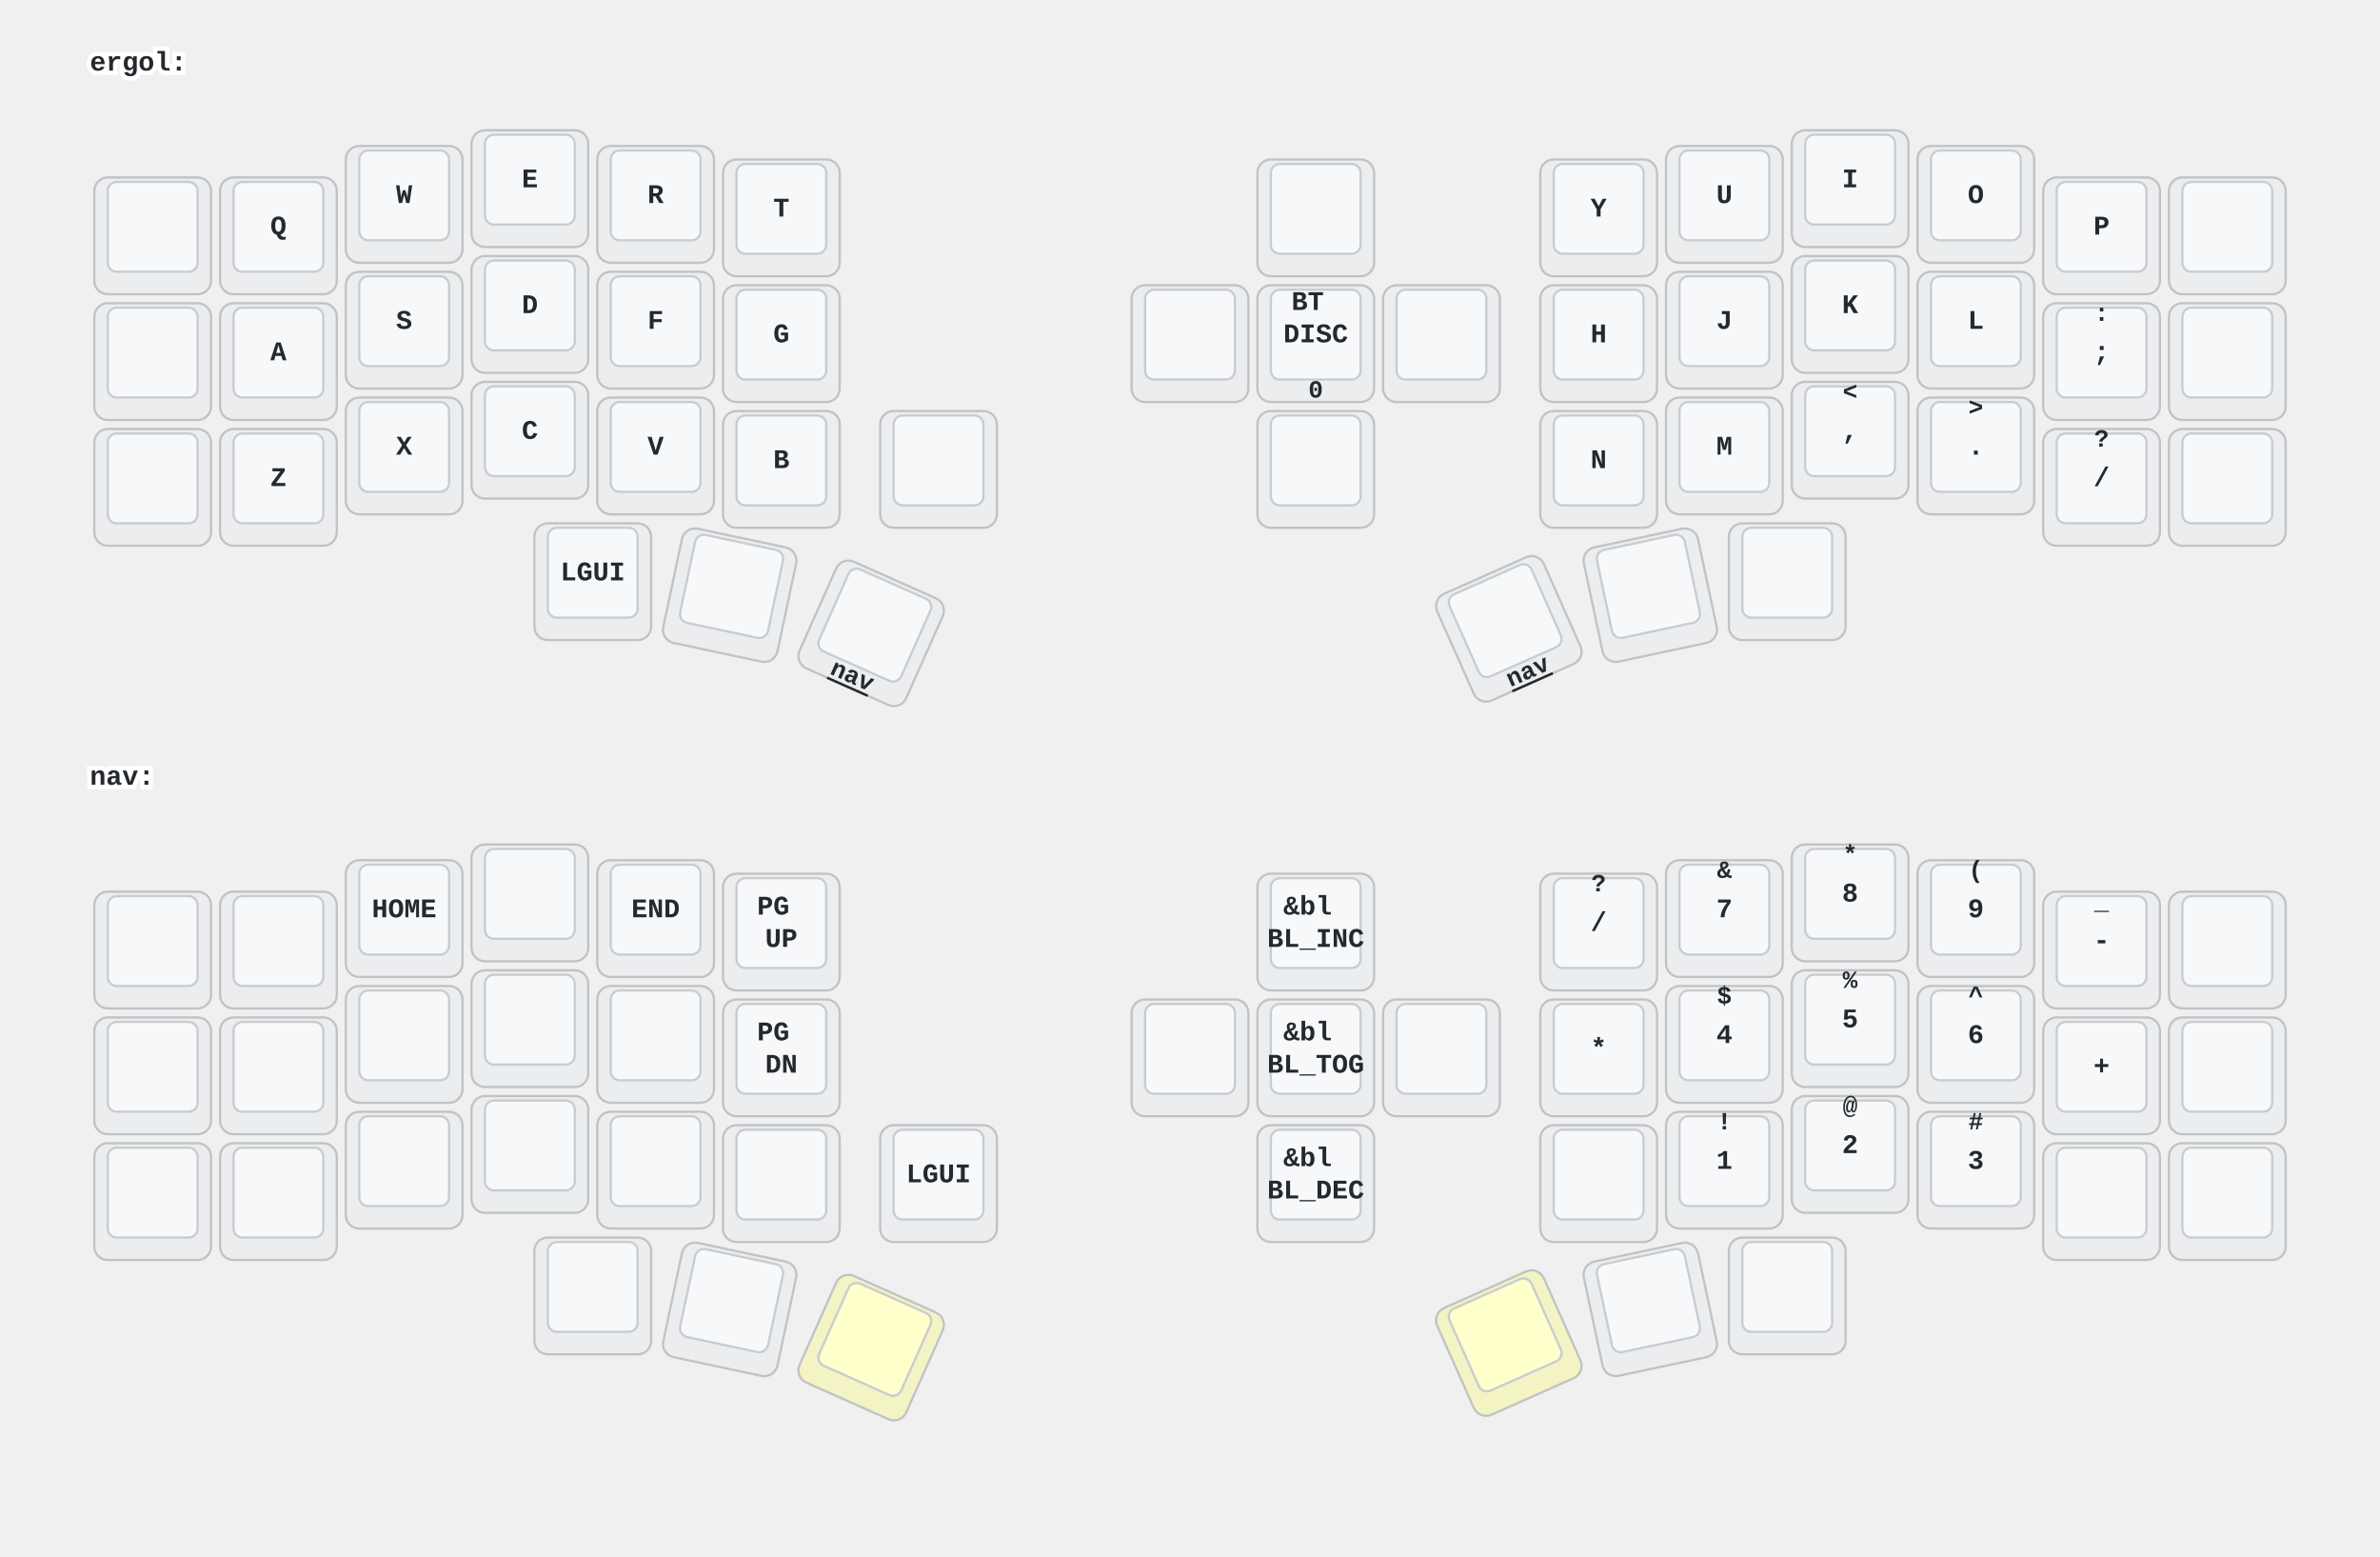
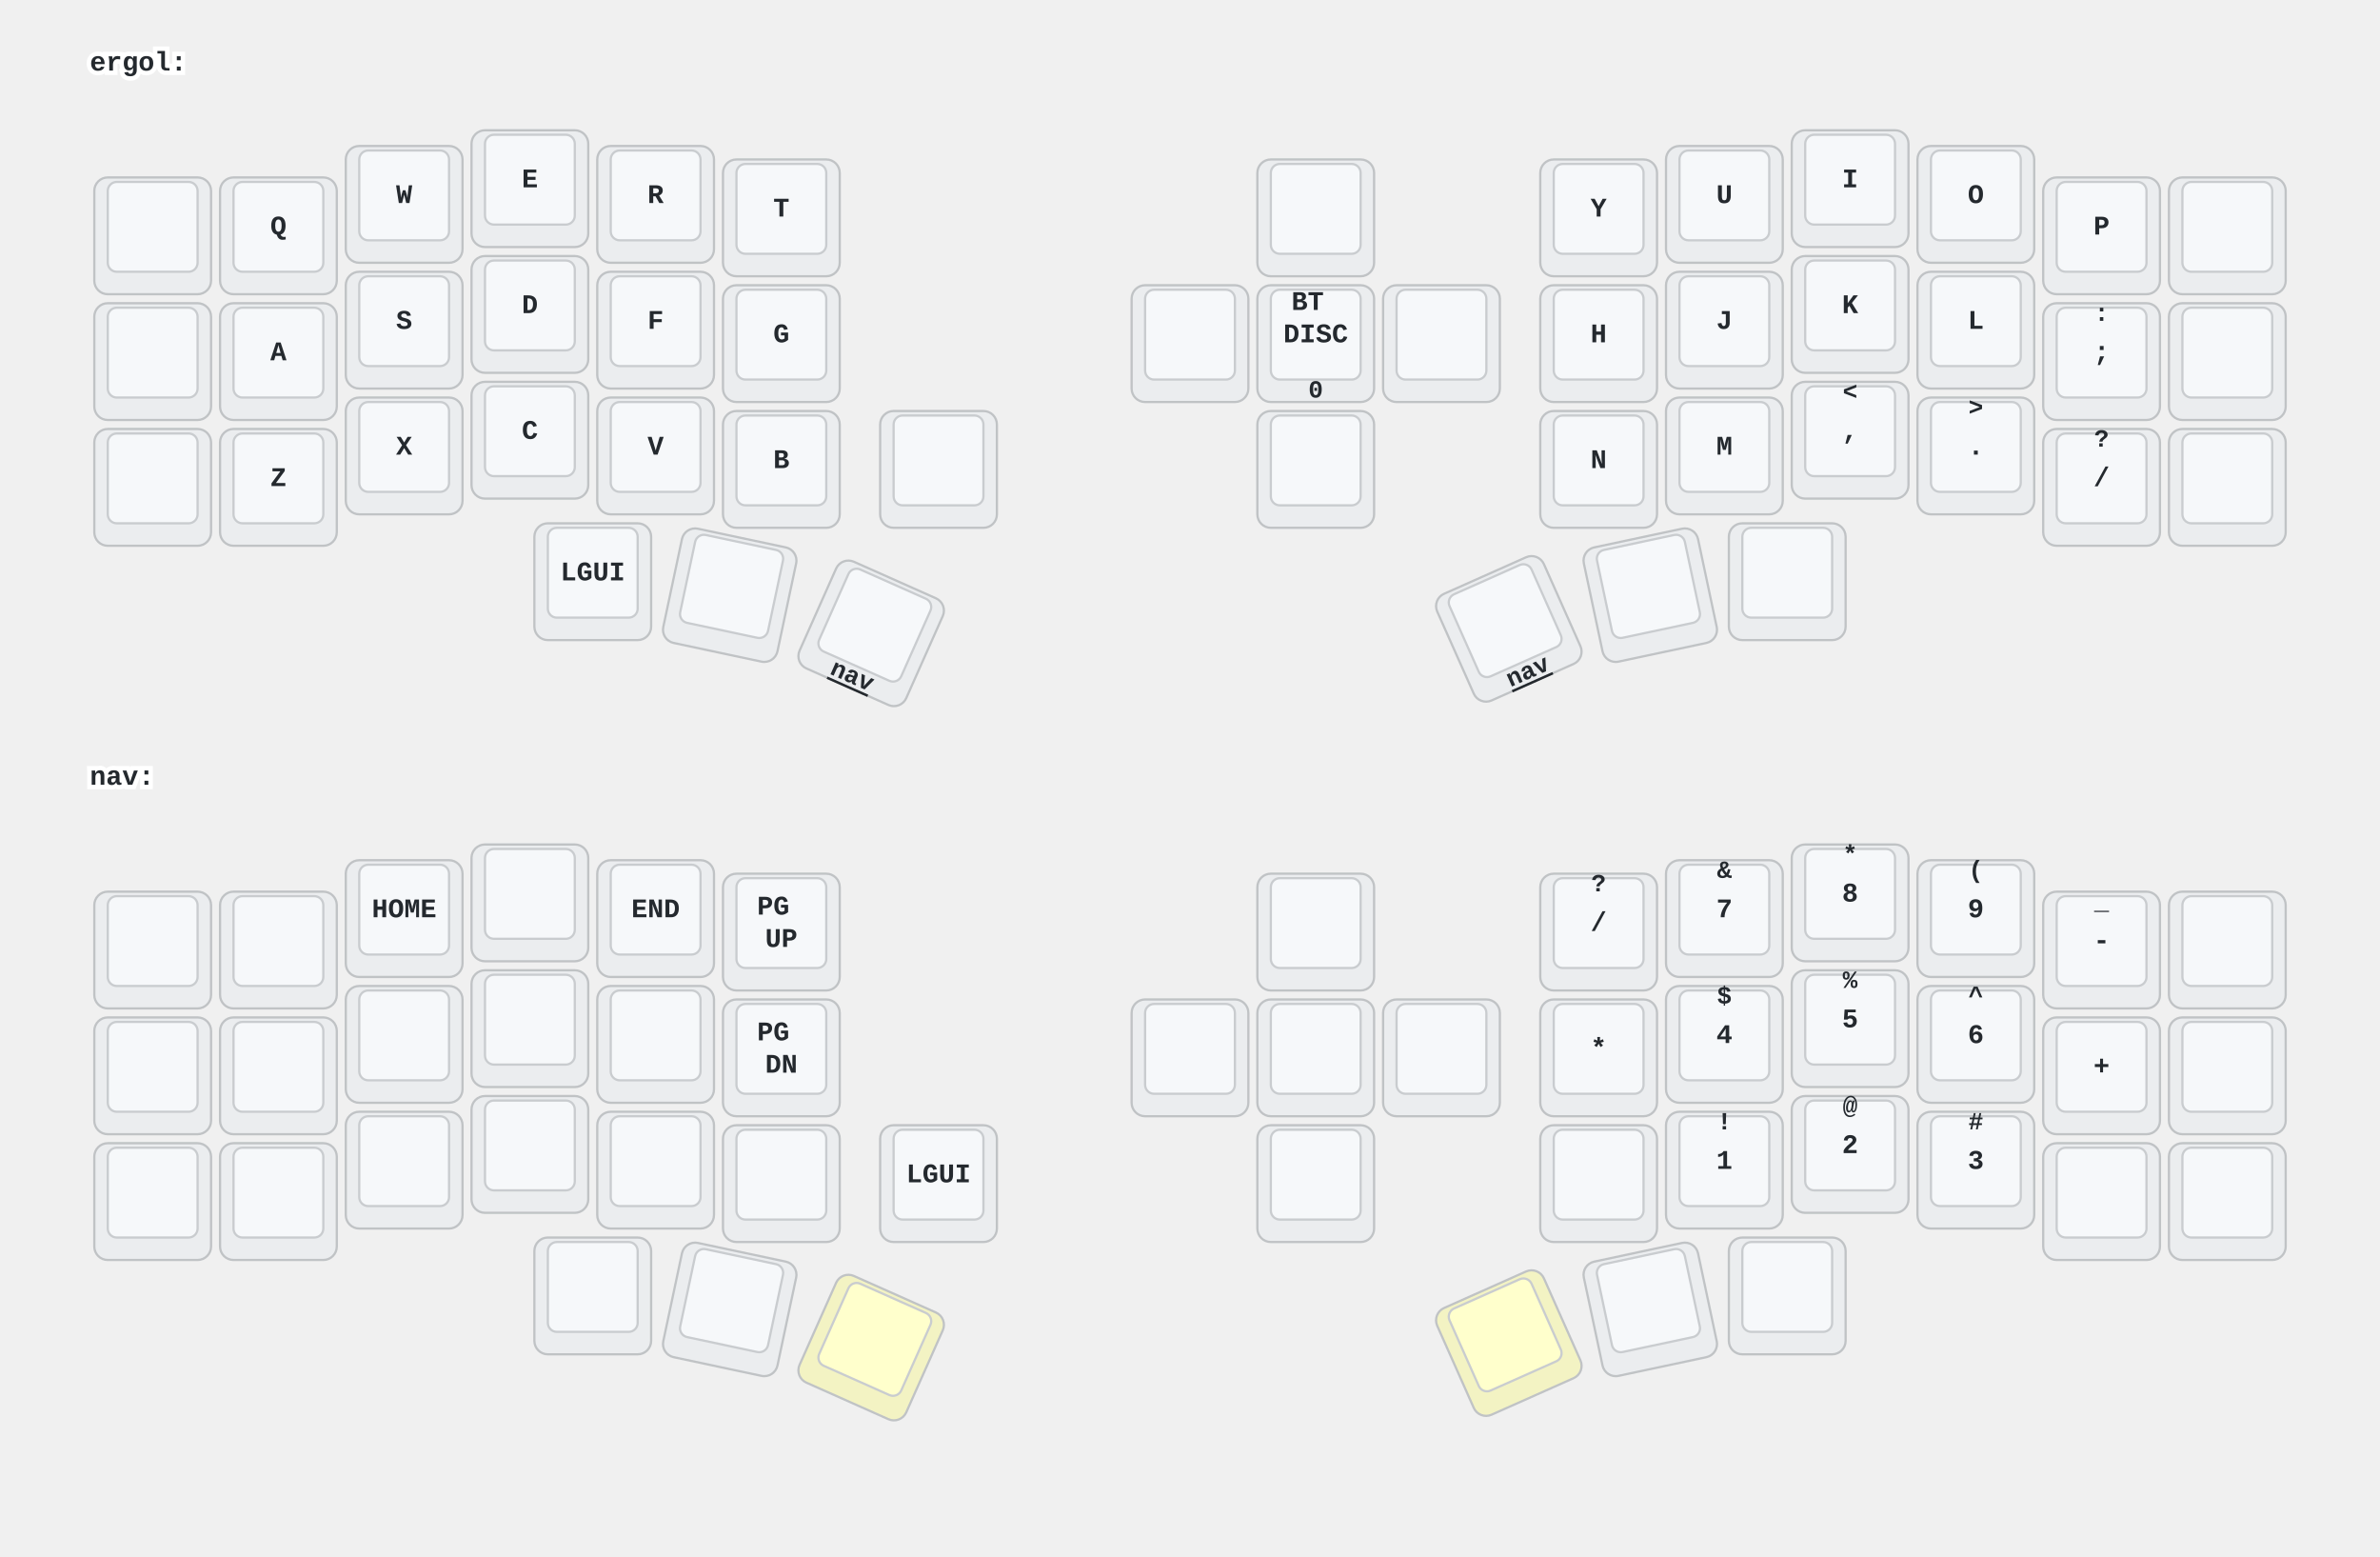
<svg xmlns="http://www.w3.org/2000/svg" xmlns:xlink="http://www.w3.org/1999/xlink" width="1060" height="693" viewBox="0 0 1060 693" class="keymap">
  <defs>/* start glyphs */
<svg id="mdi:apple-keyboard-command">
      <svg id="mdi-apple-keyboard-command" viewBox="0 0 24 24">
        <path d="M6,2A4,4 0 0,1 10,6V8H14V6A4,4 0 0,1 18,2A4,4 0 0,1 22,6A4,4 0 0,1 18,10H16V14H18A4,4 0 0,1 22,18A4,4 0 0,1 18,22A4,4 0 0,1 14,18V16H10V18A4,4 0 0,1 6,22A4,4 0 0,1 2,18A4,4 0 0,1 6,14H8V10H6A4,4 0 0,1 2,6A4,4 0 0,1 6,2M16,18A2,2 0 0,0 18,20A2,2 0 0,0 20,18A2,2 0 0,0 18,16H16V18M14,10H10V14H14V10M6,16A2,2 0 0,0 4,18A2,2 0 0,0 6,20A2,2 0 0,0 8,18V16H6M8,6A2,2 0 0,0 6,4A2,2 0 0,0 4,6A2,2 0 0,0 6,8H8V6M18,8A2,2 0 0,0 20,6A2,2 0 0,0 18,4A2,2 0 0,0 16,6V8H18Z" />
      </svg>
    </svg>
    <svg id="mdi:apple-keyboard-control">
      <svg id="mdi-apple-keyboard-control" viewBox="0 0 24 24">
        <path d="M19.78,11.78L18.36,13.19L12,6.83L5.64,13.19L4.22,11.78L12,4L19.78,11.78Z" />
      </svg>
    </svg>
    <svg id="mdi:apple-keyboard-option">
      <svg id="mdi-apple-keyboard-option" viewBox="0 0 24 24">
        <path d="M3,4H9.11L16.15,18H21V20H14.88L7.84,6H3V4M14,4H21V6H14V4Z" />
      </svg>
    </svg>
    <svg id="mdi:apple-keyboard-shift">
      <svg id="mdi-apple-keyboard-shift" viewBox="0 0 24 24">
        <path d="M15,18V12H17.17L12,6.83L6.83,12H9V18H15M12,4L22,14H17V20H7V14H2L12,4Z" />
      </svg>
    </svg>
    <svg id="mdi:arrow-down-bold">
      <svg id="mdi-arrow-down-bold" viewBox="0 0 24 24">
        <path d="M9,4H15V12H19.84L12,19.84L4.16,12H9V4Z" />
      </svg>
    </svg>
    <svg id="mdi:arrow-left-bold">
      <svg id="mdi-arrow-left-bold" viewBox="0 0 24 24">
        <path d="M20,9V15H12V19.84L4.16,12L12,4.16V9H20Z" />
      </svg>
    </svg>
    <svg id="mdi:arrow-right-bold">
      <svg id="mdi-arrow-right-bold" viewBox="0 0 24 24">
        <path d="M4,15V9H12V4.16L19.84,12L12,19.84V15H4Z" />
      </svg>
    </svg>
    <svg id="mdi:arrow-up-bold">
      <svg id="mdi-arrow-up-bold" viewBox="0 0 24 24">
        <path d="M15,20H9V12H4.16L12,4.16L19.84,12H15V20Z" />
      </svg>
    </svg>
    <svg id="mdi:backspace">
      <svg id="mdi-backspace" viewBox="0 0 24 24">
        <path d="M22,3H7C6.31,3 5.77,3.35 5.41,3.88L0,12L5.41,20.11C5.77,20.64 6.31,21 7,21H22A2,2 0 0,0 24,19V5A2,2 0 0,0 22,3M19,15.59L17.59,17L14,13.41L10.41,17L9,15.59L12.59,12L9,8.41L10.41,7L14,10.59L17.59,7L19,8.41L15.41,12" />
      </svg>
    </svg>
    <svg id="mdi:bluetooth-connect">
      <svg id="mdi-bluetooth-connect" viewBox="0 0 24 24">
        <path d="M19,10L17,12L19,14L21,12M14.88,16.29L13,18.17V14.41M13,5.83L14.88,7.71L13,9.58M17.71,7.71L12,2H11V9.58L6.41,5L5,6.41L10.59,12L5,17.58L6.41,19L11,14.41V22H12L17.71,16.29L13.41,12M7,12L5,10L3,12L5,14L7,12Z" />
      </svg>
    </svg>
    <svg id="mdi:keyboard-esc">
      <svg id="mdi-keyboard-esc" viewBox="0 0 24 24">
        <path d="M1 7H7V9H3V11H7V13H3V15H7V17H1V7M11 7H15V9H11V11H13C14.11 11 15 11.9 15 13V15C15 16.11 14.11 17 13 17H9V15H13V13H11C9.9 13 9 12.11 9 11V9C9 7.9 9.9 7 11 7M19 7H21C22.11 7 23 7.9 23 9V10H21V9H19V15H21V14H23V15C23 16.11 22.11 17 21 17H19C17.9 17 17 16.11 17 15V9C17 7.9 17.9 7 19 7Z" />
      </svg>
    </svg>
    <svg id="mdi:keyboard-return">
      <svg id="mdi-keyboard-return" viewBox="0 0 24 24">
        <path d="M19,7V11H5.83L9.41,7.41L8,6L2,12L8,18L9.41,16.58L5.83,13H21V7H19Z" />
      </svg>
    </svg>
    <svg id="mdi:keyboard-space">
      <svg id="mdi-keyboard-space" viewBox="0 0 24 24">
        <path d="M3 15H5V19H19V15H21V19C21 20.1 20.1 21 19 21H5C3.9 21 3 20.1 3 19V15Z" />
      </svg>
    </svg>
    <svg id="mdi:keyboard-tab">
      <svg id="mdi-keyboard-tab" viewBox="0 0 24 24">
        <path d="M20,18H22V6H20M11.59,7.41L15.17,11H1V13H15.17L11.59,16.58L13,18L19,12L13,6L11.59,7.41Z" />
      </svg>
    </svg>
    <svg id="mdi:transfer">
      <svg id="mdi-transfer" viewBox="0 0 24 24">
        <path d="M8 4A2 2 0 0 0 6 6V10H8V6H16V9H13.5L17 12.5L20.5 9H18V6A2 2 0 0 0 16 4H8M3 12V14H11V12H3M3 15V17H11V15H3M13 15V17H21V15H13M3 18V20H11V18H3M13 18V20H21V18H13Z" />
      </svg>
    </svg>
    <svg id="mdi:volume-high">
      <svg id="mdi-volume-high" viewBox="0 0 24 24">
        <path d="M14,3.23V5.29C16.89,6.15 19,8.83 19,12C19,15.17 16.89,17.84 14,18.7V20.77C18,19.86 21,16.28 21,12C21,7.72 18,4.14 14,3.23M16.5,12C16.5,10.23 15.5,8.71 14,7.97V16C15.5,15.29 16.5,13.76 16.5,12M3,9V15H7L12,20V4L7,9H3Z" />
      </svg>
    </svg>
    <svg id="mdi:volume-low">
      <svg id="mdi-volume-low" viewBox="0 0 24 24">
        <path d="M7,9V15H11L16,20V4L11,9H7Z" />
      </svg>
    </svg>
  </defs>/* end glyphs */
<style>/* inherit to force styles through use tags */
svg path {
    fill: inherit;
}

/* font and background color specifications */
svg.keymap {
    font-family: SFMono-Regular,Consolas,Liberation Mono,Menlo,monospace;
    font-size: 14px;
    font-kerning: normal;
    text-rendering: optimizeLegibility;
    fill: #24292e;
}

/* default key styling */
rect.key {
    fill: #f6f8fa;
}

rect.key, rect.combo {
    stroke: #c9cccf;
    stroke-width: 1;
}

/* default key side styling, only used is draw_key_sides is set */
rect.side {
    filter: brightness(90%);
}

/* color accent for combo boxes */
rect.combo, rect.combo-separate {
    fill: #cdf;
}

/* color accent for held keys */
rect.held, rect.combo.held {
    fill: #fdd;
}

/* color accent for ghost (optional) keys */
rect.ghost, rect.combo.ghost {
    stroke-dasharray: 4, 4;
    stroke-width: 2;
}

text {
    text-anchor: middle;
    dominant-baseline: middle;
}

/* styling for layer labels */
text.label {
    font-weight: bold;
    text-anchor: start;
    stroke: white;
    stroke-width: 4;
    paint-order: stroke;
}

/* styling for optional footer */
text.footer {
    text-anchor: end;
    dominant-baseline: auto;
    stroke: white;
    stroke-width: 4;
    paint-order: stroke;
}

/* styling for combo tap, and key non-tap label text */
text.combo, text.hold, text.shifted, text.left, text.right {
    font-size: 11px;
}

text.hold {
    text-anchor: middle;
    dominant-baseline: auto;
}

text.shifted {
    text-anchor: middle;
    dominant-baseline: hanging;
}

text.left {
    text-anchor: start;
}

text.right {
    text-anchor: end;
}

text.layer-activator {
    text-decoration: underline;
}

/* styling for hold/shifted label text in combo box */
text.combo.hold, text.combo.shifted, text.combo.left, text.combo.right {
    font-size: 8px;
}

/* lighter symbol for transparent keys */
text.trans {
    fill: #7b7e81;
}

/* styling for combo dendrons */
path.combo {
    stroke-width: 1;
    stroke: gray;
    fill: none;
}

/* Start Tabler Icons Cleanup */
/* cannot use height/width with glyphs */
.icon-tabler &gt; path {
    fill: inherit;
    stroke: inherit;
    stroke-width: 2;
}
/* hide tabler's default box */
.icon-tabler &gt; path[stroke="none"][fill="none"] {
    visibility: hidden;
}
/* End Tabler Icons Cleanup */

/* For default sytles, see https://github.com/caksoylar/keymap-drawer/blob/main/keymap_drawer/config.py#L85 */

svg.keymap {
  font-family: Ubuntu Mono, Inconsolata, Consolas, Liberation Mono, Menlo, monospace;
  font-size: 12px;
  font-weight: bold;
  text-rendering: optimizeLegibility;
}

/* Color accent for held keys */
rect.held, rect.combo.held {
    fill: #ffc;
}

/* Technique borrowed and extended from https://github.com/englmaxi/zmk-config/blob/master/keymap-drawer/config.yaml */
.sym_sub_text.tap {
  translate: -5px 2px;
  font-size: 20px;
}
.sym_sub_text.shifted {
  translate: 10px 13px;
  font-size: 10px;
  opacity: 1.0;
}
.combo.sym_sub_text.tap {
  translate: -1px 1px;
}
.combo.sym_sub_text.shifted {
  translate: 7px 5px;
  font-size: 10px;
  opacity: 1.0;
}

/* Toggle */
.toggle.shifted {
  translate: -10px 12px;
}

.toggle.hold {
  translate: 13px -23px;
}

/* Variant for tap-dances */
.tap_dance.tap {
  translate: -7px 0px;
  font-size: 12px;
}
.tap_dance.shifted {
  translate: 7px 17px;
  font-size: 12px;
  opacity: 1.0;
}

/* Variant for symbol next to symbol */
.sym_by_sym.tap {
  translate: -6px 0px;
}
.sym_by_sym.shifted {
  translate: 10px 12px;
  opacity: 1.0;
}

.combo.sym_by_sym.tap {
  translate: -35px 0px;
}
.combo.sym_by_sym.shifted {
  translate: 35px 20px;
  opacity: 1.0;
}

.combo.sym_by_sym.hold {
  visibility: hidden;
}

/* hide hold box for combo sym_by_sym */
.combo.sym_by_sym.hold &gt; path[stroke="none"][fill="none"] {
  visibility: hidden;
}
</style>
  <g transform="translate(40, 0)" class="layer-ergol">
    <text x="0" y="28" class="label" id="ergol">ergol:</text>
    <g transform="translate(0, 56)">
      <g transform="translate(28, 49)" class="key keypos-0">
        <rect rx="6" ry="6" x="-26" y="-26" width="52" height="52" class="key side" />
        <rect rx="4" ry="4" x="-20" y="-24" width="40" height="40" class="key" />
        <use href="#mdi:keyboard-tab" xlink:href="#mdi:keyboard-tab" x="-9" y="-13" height="18" width="18.0" class="key tap glyph mdi:keyboard-tab" />
      </g>
      <g transform="translate(84, 49)" class="key keypos-1">
        <rect rx="6" ry="6" x="-26" y="-26" width="52" height="52" class="key side" />
        <rect rx="4" ry="4" x="-20" y="-24" width="40" height="40" class="key" />
        <text x="0" y="-4" class="key tap">Q</text>
      </g>
      <g transform="translate(140, 35)" class="key keypos-2">
        <rect rx="6" ry="6" x="-26" y="-26" width="52" height="52" class="key side" />
        <rect rx="4" ry="4" x="-20" y="-24" width="40" height="40" class="key" />
        <text x="0" y="-4" class="key tap">W</text>
      </g>
      <g transform="translate(196, 28)" class="key keypos-3">
        <rect rx="6" ry="6" x="-26" y="-26" width="52" height="52" class="key side" />
        <rect rx="4" ry="4" x="-20" y="-24" width="40" height="40" class="key" />
        <text x="0" y="-4" class="key tap">E</text>
      </g>
      <g transform="translate(252, 35)" class="key keypos-4">
        <rect rx="6" ry="6" x="-26" y="-26" width="52" height="52" class="key side" />
        <rect rx="4" ry="4" x="-20" y="-24" width="40" height="40" class="key" />
        <text x="0" y="-4" class="key tap">R</text>
      </g>
      <g transform="translate(308, 41)" class="key keypos-5">
        <rect rx="6" ry="6" x="-26" y="-26" width="52" height="52" class="key side" />
        <rect rx="4" ry="4" x="-20" y="-24" width="40" height="40" class="key" />
        <text x="0" y="-4" class="key tap">T</text>
      </g>
      <g transform="translate(546, 41)" class="key keypos-6">
        <rect rx="6" ry="6" x="-26" y="-26" width="52" height="52" class="key side" />
        <rect rx="4" ry="4" x="-20" y="-24" width="40" height="40" class="key" />
        <use href="#mdi:volume-high" xlink:href="#mdi:volume-high" x="-9" y="-13" height="18" width="18.0" class="key tap glyph mdi:volume-high" />
      </g>
      <g transform="translate(672, 41)" class="key keypos-7">
        <rect rx="6" ry="6" x="-26" y="-26" width="52" height="52" class="key side" />
        <rect rx="4" ry="4" x="-20" y="-24" width="40" height="40" class="key" />
        <text x="0" y="-4" class="key tap">Y</text>
      </g>
      <g transform="translate(728, 35)" class="key keypos-8">
        <rect rx="6" ry="6" x="-26" y="-26" width="52" height="52" class="key side" />
        <rect rx="4" ry="4" x="-20" y="-24" width="40" height="40" class="key" />
        <text x="0" y="-4" class="key tap">U</text>
      </g>
      <g transform="translate(784, 28)" class="key keypos-9">
        <rect rx="6" ry="6" x="-26" y="-26" width="52" height="52" class="key side" />
        <rect rx="4" ry="4" x="-20" y="-24" width="40" height="40" class="key" />
        <text x="0" y="-4" class="key tap">I</text>
      </g>
      <g transform="translate(840, 35)" class="key keypos-10">
        <rect rx="6" ry="6" x="-26" y="-26" width="52" height="52" class="key side" />
        <rect rx="4" ry="4" x="-20" y="-24" width="40" height="40" class="key" />
        <text x="0" y="-4" class="key tap">O</text>
      </g>
      <g transform="translate(896, 49)" class="key keypos-11">
        <rect rx="6" ry="6" x="-26" y="-26" width="52" height="52" class="key side" />
        <rect rx="4" ry="4" x="-20" y="-24" width="40" height="40" class="key" />
        <text x="0" y="-4" class="key tap">P</text>
      </g>
      <g transform="translate(952, 49)" class="key keypos-12">
        <rect rx="6" ry="6" x="-26" y="-26" width="52" height="52" class="key side" />
        <rect rx="4" ry="4" x="-20" y="-24" width="40" height="40" class="key" />
        <use href="#mdi:keyboard-esc" xlink:href="#mdi:keyboard-esc" x="-9" y="-13" height="18" width="18.0" class="key tap glyph mdi:keyboard-esc" />
      </g>
      <g transform="translate(28, 105)" class="key keypos-13">
        <rect rx="6" ry="6" x="-26" y="-26" width="52" height="52" class="key side" />
        <rect rx="4" ry="4" x="-20" y="-24" width="40" height="40" class="key" />
        <use href="#mdi:apple-keyboard-shift" xlink:href="#mdi:apple-keyboard-shift" x="-9" y="-13" height="18" width="18.0" class="key tap glyph mdi:apple-keyboard-shift" />
      </g>
      <g transform="translate(84, 105)" class="key keypos-14">
        <rect rx="6" ry="6" x="-26" y="-26" width="52" height="52" class="key side" />
        <rect rx="4" ry="4" x="-20" y="-24" width="40" height="40" class="key" />
        <text x="0" y="-4" class="key tap">A</text>
      </g>
      <g transform="translate(140, 91)" class="key keypos-15">
        <rect rx="6" ry="6" x="-26" y="-26" width="52" height="52" class="key side" />
        <rect rx="4" ry="4" x="-20" y="-24" width="40" height="40" class="key" />
        <text x="0" y="-4" class="key tap">S</text>
        <use href="#mdi:apple-keyboard-option" xlink:href="#mdi:apple-keyboard-option" x="-8" y="9" height="15" width="15.0" class="key hold glyph mdi:apple-keyboard-option" />
      </g>
      <g transform="translate(196, 84)" class="key keypos-16">
        <rect rx="6" ry="6" x="-26" y="-26" width="52" height="52" class="key side" />
        <rect rx="4" ry="4" x="-20" y="-24" width="40" height="40" class="key" />
        <text x="0" y="-4" class="key tap">D</text>
        <use href="#mdi:apple-keyboard-command" xlink:href="#mdi:apple-keyboard-command" x="-8" y="9" height="15" width="15.0" class="key hold glyph mdi:apple-keyboard-command" />
      </g>
      <g transform="translate(252, 91)" class="key keypos-17">
        <rect rx="6" ry="6" x="-26" y="-26" width="52" height="52" class="key side" />
        <rect rx="4" ry="4" x="-20" y="-24" width="40" height="40" class="key" />
        <text x="0" y="-4" class="key tap">F</text>
        <use href="#mdi:apple-keyboard-control" xlink:href="#mdi:apple-keyboard-control" x="-8" y="9" height="15" width="15.0" class="key hold glyph mdi:apple-keyboard-control" />
      </g>
      <g transform="translate(308, 97)" class="key keypos-18">
        <rect rx="6" ry="6" x="-26" y="-26" width="52" height="52" class="key side" />
        <rect rx="4" ry="4" x="-20" y="-24" width="40" height="40" class="key" />
        <text x="0" y="-4" class="key tap">G</text>
      </g>
      <g transform="translate(490, 97)" class="key keypos-19">
        <rect rx="6" ry="6" x="-26" y="-26" width="52" height="52" class="key side" />
        <rect rx="4" ry="4" x="-20" y="-24" width="40" height="40" class="key" />
        <use href="#mdi:arrow-up-bold" xlink:href="#mdi:arrow-up-bold" x="-8" y="9" height="15" width="15.0" class="key hold glyph mdi:arrow-up-bold" />
        <use href="#mdi:bluetooth-connect" xlink:href="#mdi:bluetooth-connect" x="-8" y="-24" height="15" width="15.0" class="key shifted glyph mdi:bluetooth-connect" />
      </g>
      <g transform="translate(546, 97)" class="key keypos-20">
        <rect rx="6" ry="6" x="-26" y="-26" width="52" height="52" class="key side" />
        <rect rx="4" ry="4" x="-20" y="-24" width="40" height="40" class="key" />
        <text x="0" y="-4" class="key tap">
          <tspan x="0" dy="-1.2em">BT</tspan>
          <tspan x="0" dy="1.2em">DISC</tspan>
        </text>
        <text x="0" y="24" class="key hold">0</text>
      </g>
      <g transform="translate(602, 97)" class="key keypos-21">
        <rect rx="6" ry="6" x="-26" y="-26" width="52" height="52" class="key side" />
        <rect rx="4" ry="4" x="-20" y="-24" width="40" height="40" class="key" />
        <use href="#mdi:arrow-down-bold" xlink:href="#mdi:arrow-down-bold" x="-8" y="9" height="15" width="15.0" class="key hold glyph mdi:arrow-down-bold" />
        <use href="#mdi:bluetooth-connect" xlink:href="#mdi:bluetooth-connect" x="-8" y="-24" height="15" width="15.0" class="key shifted glyph mdi:bluetooth-connect" />
      </g>
      <g transform="translate(672, 97)" class="key keypos-22">
        <rect rx="6" ry="6" x="-26" y="-26" width="52" height="52" class="key side" />
        <rect rx="4" ry="4" x="-20" y="-24" width="40" height="40" class="key" />
        <text x="0" y="-4" class="key tap">H</text>
      </g>
      <g transform="translate(728, 91)" class="key keypos-23">
        <rect rx="6" ry="6" x="-26" y="-26" width="52" height="52" class="key side" />
        <rect rx="4" ry="4" x="-20" y="-24" width="40" height="40" class="key" />
        <text x="0" y="-4" class="key tap">J</text>
        <use href="#mdi:apple-keyboard-control" xlink:href="#mdi:apple-keyboard-control" x="-8" y="9" height="15" width="15.0" class="key hold glyph mdi:apple-keyboard-control" />
      </g>
      <g transform="translate(784, 84)" class="key keypos-24">
        <rect rx="6" ry="6" x="-26" y="-26" width="52" height="52" class="key side" />
        <rect rx="4" ry="4" x="-20" y="-24" width="40" height="40" class="key" />
        <text x="0" y="-4" class="key tap">K</text>
        <use href="#mdi:apple-keyboard-command" xlink:href="#mdi:apple-keyboard-command" x="-8" y="9" height="15" width="15.0" class="key hold glyph mdi:apple-keyboard-command" />
      </g>
      <g transform="translate(840, 91)" class="key keypos-25">
        <rect rx="6" ry="6" x="-26" y="-26" width="52" height="52" class="key side" />
        <rect rx="4" ry="4" x="-20" y="-24" width="40" height="40" class="key" />
        <text x="0" y="-4" class="key tap">L</text>
        <use href="#mdi:apple-keyboard-option" xlink:href="#mdi:apple-keyboard-option" x="-8" y="9" height="15" width="15.0" class="key hold glyph mdi:apple-keyboard-option" />
      </g>
      <g transform="translate(896, 105)" class="key keypos-26">
        <rect rx="6" ry="6" x="-26" y="-26" width="52" height="52" class="key side" />
        <rect rx="4" ry="4" x="-20" y="-24" width="40" height="40" class="key" />
        <text x="0" y="-4" class="key tap">;</text>
        <text x="0" y="-24" class="key shifted">:</text>
      </g>
      <g transform="translate(952, 105)" class="key keypos-27">
        <rect rx="6" ry="6" x="-26" y="-26" width="52" height="52" class="key side" />
        <rect rx="4" ry="4" x="-20" y="-24" width="40" height="40" class="key" />
        <use href="#mdi:keyboard-space" xlink:href="#mdi:keyboard-space" x="-9" y="-13" height="18" width="18.0" class="key tap glyph mdi:keyboard-space" />
      </g>
      <g transform="translate(28, 161)" class="key keypos-28">
        <rect rx="6" ry="6" x="-26" y="-26" width="52" height="52" class="key side" />
        <rect rx="4" ry="4" x="-20" y="-24" width="40" height="40" class="key" />
        <use href="#mdi:apple-keyboard-control" xlink:href="#mdi:apple-keyboard-control" x="-9" y="-13" height="18" width="18.0" class="key tap glyph mdi:apple-keyboard-control" />
      </g>
      <g transform="translate(84, 161)" class="key keypos-29">
        <rect rx="6" ry="6" x="-26" y="-26" width="52" height="52" class="key side" />
        <rect rx="4" ry="4" x="-20" y="-24" width="40" height="40" class="key" />
        <text x="0" y="-4" class="key tap">Z</text>
      </g>
      <g transform="translate(140, 147)" class="key keypos-30">
        <rect rx="6" ry="6" x="-26" y="-26" width="52" height="52" class="key side" />
        <rect rx="4" ry="4" x="-20" y="-24" width="40" height="40" class="key" />
        <text x="0" y="-4" class="key tap">X</text>
      </g>
      <g transform="translate(196, 140)" class="key keypos-31">
        <rect rx="6" ry="6" x="-26" y="-26" width="52" height="52" class="key side" />
        <rect rx="4" ry="4" x="-20" y="-24" width="40" height="40" class="key" />
        <text x="0" y="-4" class="key tap">C</text>
      </g>
      <g transform="translate(252, 147)" class="key keypos-32">
        <rect rx="6" ry="6" x="-26" y="-26" width="52" height="52" class="key side" />
        <rect rx="4" ry="4" x="-20" y="-24" width="40" height="40" class="key" />
        <text x="0" y="-4" class="key tap">V</text>
      </g>
      <g transform="translate(308, 153)" class="key keypos-33">
        <rect rx="6" ry="6" x="-26" y="-26" width="52" height="52" class="key side" />
        <rect rx="4" ry="4" x="-20" y="-24" width="40" height="40" class="key" />
        <text x="0" y="-4" class="key tap">B</text>
      </g>
      <g transform="translate(378, 153)" class="key keypos-34">
        <rect rx="6" ry="6" x="-26" y="-26" width="52" height="52" class="key side" />
        <rect rx="4" ry="4" x="-20" y="-24" width="40" height="40" class="key" />
        <use href="#mdi:keyboard-space" xlink:href="#mdi:keyboard-space" x="-9" y="-13" height="18" width="18.0" class="key tap glyph mdi:keyboard-space" />
      </g>
      <g transform="translate(546, 153)" class="key keypos-35">
        <rect rx="6" ry="6" x="-26" y="-26" width="52" height="52" class="key side" />
        <rect rx="4" ry="4" x="-20" y="-24" width="40" height="40" class="key" />
        <use href="#mdi:volume-low" xlink:href="#mdi:volume-low" x="-9" y="-13" height="18" width="18.0" class="key tap glyph mdi:volume-low" />
      </g>
      <g transform="translate(672, 153)" class="key keypos-36">
        <rect rx="6" ry="6" x="-26" y="-26" width="52" height="52" class="key side" />
        <rect rx="4" ry="4" x="-20" y="-24" width="40" height="40" class="key" />
        <text x="0" y="-4" class="key tap">N</text>
      </g>
      <g transform="translate(728, 147)" class="key keypos-37">
        <rect rx="6" ry="6" x="-26" y="-26" width="52" height="52" class="key side" />
        <rect rx="4" ry="4" x="-20" y="-24" width="40" height="40" class="key" />
        <text x="0" y="-4" class="key tap">M</text>
      </g>
      <g transform="translate(784, 140)" class="key keypos-38">
        <rect rx="6" ry="6" x="-26" y="-26" width="52" height="52" class="key side" />
        <rect rx="4" ry="4" x="-20" y="-24" width="40" height="40" class="key" />
        <text x="0" y="-4" class="key tap">,</text>
        <text x="0" y="-24" class="key shifted">&lt;</text>
      </g>
      <g transform="translate(840, 147)" class="key keypos-39">
        <rect rx="6" ry="6" x="-26" y="-26" width="52" height="52" class="key side" />
        <rect rx="4" ry="4" x="-20" y="-24" width="40" height="40" class="key" />
        <text x="0" y="-4" class="key tap">.</text>
        <text x="0" y="-24" class="key shifted">&gt;</text>
      </g>
      <g transform="translate(896, 161)" class="key keypos-40">
        <rect rx="6" ry="6" x="-26" y="-26" width="52" height="52" class="key side" />
        <rect rx="4" ry="4" x="-20" y="-24" width="40" height="40" class="key" />
        <text x="0" y="-4" class="key tap">/</text>
        <text x="0" y="-24" class="key shifted">?</text>
      </g>
      <g transform="translate(952, 161)" class="key keypos-41">
        <rect rx="6" ry="6" x="-26" y="-26" width="52" height="52" class="key side" />
        <rect rx="4" ry="4" x="-20" y="-24" width="40" height="40" class="key" />
        <use href="#mdi:apple-keyboard-command" xlink:href="#mdi:apple-keyboard-command" x="-9" y="-13" height="18" width="18.0" class="key tap glyph mdi:apple-keyboard-command" />
      </g>
      <g transform="translate(224, 203)" class="key keypos-42">
        <rect rx="6" ry="6" x="-26" y="-26" width="52" height="52" class="key side" />
        <rect rx="4" ry="4" x="-20" y="-24" width="40" height="40" class="key" />
        <text x="0" y="-4" class="key tap">LGUI</text>
      </g>
      <g transform="translate(285, 209) rotate(12.0)" class="key keypos-43">
        <rect rx="6" ry="6" x="-26" y="-26" width="52" height="52" class="key side" />
        <rect rx="4" ry="4" x="-20" y="-24" width="40" height="40" class="key" />
        <use href="#mdi:apple-keyboard-shift" xlink:href="#mdi:apple-keyboard-shift" x="-9" y="-13" height="18" width="18.0" class="key tap glyph mdi:apple-keyboard-shift" />
      </g>
      <g transform="translate(348, 226) rotate(24.0)" class="key keypos-44">
        <rect rx="6" ry="6" x="-26" y="-26" width="52" height="52" class="key side" />
        <rect rx="4" ry="4" x="-20" y="-24" width="40" height="40" class="key" />
        <use href="#mdi:backspace" xlink:href="#mdi:backspace" x="-9" y="-13" height="18" width="18.0" class="key tap glyph mdi:backspace" />
        <a href="#nav">
          <text x="0" y="24" class="key hold layer-activator">nav</text>
        </a>
      </g>
      <g transform="translate(632, 224) rotate(-24.0)" class="key keypos-45">
        <rect rx="6" ry="6" x="-26" y="-26" width="52" height="52" class="key side" />
        <rect rx="4" ry="4" x="-20" y="-24" width="40" height="40" class="key" />
        <use href="#mdi:keyboard-space" xlink:href="#mdi:keyboard-space" x="-9" y="-13" height="18" width="18.0" class="key tap glyph mdi:keyboard-space" />
        <a href="#nav">
          <text x="0" y="24" class="key hold layer-activator">nav</text>
        </a>
      </g>
      <g transform="translate(695, 209) rotate(-12.0)" class="key enter keypos-46">
        <rect rx="6" ry="6" x="-26" y="-26" width="52" height="52" class="key enter side" />
        <rect rx="4" ry="4" x="-20" y="-24" width="40" height="40" class="key enter" />
        <use href="#mdi:keyboard-return" xlink:href="#mdi:keyboard-return" x="-9" y="-13" height="18" width="18.0" class="key enter tap glyph mdi:keyboard-return" />
      </g>
      <g transform="translate(756, 203)" class="key keypos-47">
        <rect rx="6" ry="6" x="-26" y="-26" width="52" height="52" class="key side" />
        <rect rx="4" ry="4" x="-20" y="-24" width="40" height="40" class="key" />
        <use href="#mdi:apple-keyboard-option" xlink:href="#mdi:apple-keyboard-option" x="-9" y="-13" height="18" width="18.0" class="key tap glyph mdi:apple-keyboard-option" />
      </g>
    </g>
  </g>
  <g transform="translate(40, 318)" class="layer-nav">
    <text x="0" y="28" class="label" id="nav">nav:</text>
    <g transform="translate(0, 56)">
      <g transform="translate(28, 49)" class="key trans keypos-0">
        <rect rx="6" ry="6" x="-26" y="-26" width="52" height="52" class="key trans side" />
        <rect rx="4" ry="4" x="-20" y="-24" width="40" height="40" class="key trans" />
        <use href="#mdi:transfer" xlink:href="#mdi:transfer" x="-9" y="-13" height="18" width="18.0" class="key trans tap glyph mdi:transfer" />
      </g>
      <g transform="translate(84, 49)" class="key trans keypos-1">
        <rect rx="6" ry="6" x="-26" y="-26" width="52" height="52" class="key trans side" />
        <rect rx="4" ry="4" x="-20" y="-24" width="40" height="40" class="key trans" />
        <use href="#mdi:transfer" xlink:href="#mdi:transfer" x="-9" y="-13" height="18" width="18.0" class="key trans tap glyph mdi:transfer" />
      </g>
      <g transform="translate(140, 35)" class="key keypos-2">
        <rect rx="6" ry="6" x="-26" y="-26" width="52" height="52" class="key side" />
        <rect rx="4" ry="4" x="-20" y="-24" width="40" height="40" class="key" />
        <text x="0" y="-4" class="key tap">HOME</text>
      </g>
      <g transform="translate(196, 28)" class="key keypos-3">
        <rect rx="6" ry="6" x="-26" y="-26" width="52" height="52" class="key side" />
        <rect rx="4" ry="4" x="-20" y="-24" width="40" height="40" class="key" />
        <use href="#mdi:arrow-up-bold" xlink:href="#mdi:arrow-up-bold" x="-9" y="-13" height="18" width="18.0" class="key tap glyph mdi:arrow-up-bold" />
      </g>
      <g transform="translate(252, 35)" class="key keypos-4">
        <rect rx="6" ry="6" x="-26" y="-26" width="52" height="52" class="key side" />
        <rect rx="4" ry="4" x="-20" y="-24" width="40" height="40" class="key" />
        <text x="0" y="-4" class="key tap">END</text>
      </g>
      <g transform="translate(308, 41)" class="key keypos-5">
        <rect rx="6" ry="6" x="-26" y="-26" width="52" height="52" class="key side" />
        <rect rx="4" ry="4" x="-20" y="-24" width="40" height="40" class="key" />
        <text x="0" y="-4" class="key tap">
          <tspan x="0" dy="-0.6em">PG</tspan>
          <tspan x="0" dy="1.2em">UP</tspan>
        </text>
      </g>
-       <g transform="translate(546, 41)" class="key keypos-6">
-         <rect rx="6" ry="6" x="-26" y="-26" width="52" height="52" class="key side" />
-         <rect rx="4" ry="4" x="-20" y="-24" width="40" height="40" class="key" />
-         <text x="0" y="-4" class="key tap">
-           <tspan x="0" dy="-0.6em">&amp;bl</tspan>
-           <tspan x="0" dy="1.2em">BL_INC</tspan>
-         </text>
+       <g transform="translate(546, 41)" class="key trans keypos-6">
+         <rect rx="6" ry="6" x="-26" y="-26" width="52" height="52" class="key trans side" />
+         <rect rx="4" ry="4" x="-20" y="-24" width="40" height="40" class="key trans" />
+         <use href="#mdi:transfer" xlink:href="#mdi:transfer" x="-9" y="-13" height="18" width="18.0" class="key trans tap glyph mdi:transfer" />
      </g>
      <g transform="translate(672, 41)" class="key keypos-7">
        <rect rx="6" ry="6" x="-26" y="-26" width="52" height="52" class="key side" />
        <rect rx="4" ry="4" x="-20" y="-24" width="40" height="40" class="key" />
        <text x="0" y="-4" class="key tap">/</text>
        <text x="0" y="-24" class="key shifted">?</text>
      </g>
      <g transform="translate(728, 35)" class="key keypos-8">
        <rect rx="6" ry="6" x="-26" y="-26" width="52" height="52" class="key side" />
        <rect rx="4" ry="4" x="-20" y="-24" width="40" height="40" class="key" />
        <text x="0" y="-4" class="key tap">7</text>
        <text x="0" y="-24" class="key shifted">&amp;</text>
      </g>
      <g transform="translate(784, 28)" class="key keypos-9">
        <rect rx="6" ry="6" x="-26" y="-26" width="52" height="52" class="key side" />
        <rect rx="4" ry="4" x="-20" y="-24" width="40" height="40" class="key" />
        <text x="0" y="-4" class="key tap">8</text>
        <text x="0" y="-24" class="key shifted">*</text>
      </g>
      <g transform="translate(840, 35)" class="key keypos-10">
        <rect rx="6" ry="6" x="-26" y="-26" width="52" height="52" class="key side" />
        <rect rx="4" ry="4" x="-20" y="-24" width="40" height="40" class="key" />
        <text x="0" y="-4" class="key tap">9</text>
        <text x="0" y="-24" class="key shifted">(</text>
      </g>
      <g transform="translate(896, 49)" class="key keypos-11">
        <rect rx="6" ry="6" x="-26" y="-26" width="52" height="52" class="key side" />
        <rect rx="4" ry="4" x="-20" y="-24" width="40" height="40" class="key" />
        <text x="0" y="-4" class="key tap">-</text>
        <text x="0" y="-24" class="key shifted">_</text>
      </g>
      <g transform="translate(952, 49)" class="key trans keypos-12">
        <rect rx="6" ry="6" x="-26" y="-26" width="52" height="52" class="key trans side" />
        <rect rx="4" ry="4" x="-20" y="-24" width="40" height="40" class="key trans" />
        <use href="#mdi:transfer" xlink:href="#mdi:transfer" x="-9" y="-13" height="18" width="18.0" class="key trans tap glyph mdi:transfer" />
      </g>
      <g transform="translate(28, 105)" class="key trans keypos-13">
        <rect rx="6" ry="6" x="-26" y="-26" width="52" height="52" class="key trans side" />
        <rect rx="4" ry="4" x="-20" y="-24" width="40" height="40" class="key trans" />
        <use href="#mdi:transfer" xlink:href="#mdi:transfer" x="-9" y="-13" height="18" width="18.0" class="key trans tap glyph mdi:transfer" />
      </g>
      <g transform="translate(84, 105)" class="key trans keypos-14">
        <rect rx="6" ry="6" x="-26" y="-26" width="52" height="52" class="key trans side" />
        <rect rx="4" ry="4" x="-20" y="-24" width="40" height="40" class="key trans" />
        <use href="#mdi:transfer" xlink:href="#mdi:transfer" x="-9" y="-13" height="18" width="18.0" class="key trans tap glyph mdi:transfer" />
      </g>
      <g transform="translate(140, 91)" class="key keypos-15">
        <rect rx="6" ry="6" x="-26" y="-26" width="52" height="52" class="key side" />
        <rect rx="4" ry="4" x="-20" y="-24" width="40" height="40" class="key" />
        <use href="#mdi:arrow-left-bold" xlink:href="#mdi:arrow-left-bold" x="-9" y="-13" height="18" width="18.0" class="key tap glyph mdi:arrow-left-bold" />
      </g>
      <g transform="translate(196, 84)" class="key keypos-16">
        <rect rx="6" ry="6" x="-26" y="-26" width="52" height="52" class="key side" />
        <rect rx="4" ry="4" x="-20" y="-24" width="40" height="40" class="key" />
        <use href="#mdi:arrow-down-bold" xlink:href="#mdi:arrow-down-bold" x="-9" y="-13" height="18" width="18.0" class="key tap glyph mdi:arrow-down-bold" />
      </g>
      <g transform="translate(252, 91)" class="key keypos-17">
        <rect rx="6" ry="6" x="-26" y="-26" width="52" height="52" class="key side" />
        <rect rx="4" ry="4" x="-20" y="-24" width="40" height="40" class="key" />
        <use href="#mdi:arrow-right-bold" xlink:href="#mdi:arrow-right-bold" x="-9" y="-13" height="18" width="18.0" class="key tap glyph mdi:arrow-right-bold" />
      </g>
      <g transform="translate(308, 97)" class="key keypos-18">
        <rect rx="6" ry="6" x="-26" y="-26" width="52" height="52" class="key side" />
        <rect rx="4" ry="4" x="-20" y="-24" width="40" height="40" class="key" />
        <text x="0" y="-4" class="key tap">
          <tspan x="0" dy="-0.6em">PG</tspan>
          <tspan x="0" dy="1.2em">DN</tspan>
        </text>
      </g>
      <g transform="translate(490, 97)" class="key trans keypos-19">
        <rect rx="6" ry="6" x="-26" y="-26" width="52" height="52" class="key trans side" />
        <rect rx="4" ry="4" x="-20" y="-24" width="40" height="40" class="key trans" />
        <use href="#mdi:transfer" xlink:href="#mdi:transfer" x="-9" y="-13" height="18" width="18.0" class="key trans tap glyph mdi:transfer" />
      </g>
-       <g transform="translate(546, 97)" class="key keypos-20">
-         <rect rx="6" ry="6" x="-26" y="-26" width="52" height="52" class="key side" />
-         <rect rx="4" ry="4" x="-20" y="-24" width="40" height="40" class="key" />
-         <text x="0" y="-4" class="key tap">
-           <tspan x="0" dy="-0.6em">&amp;bl</tspan>
-           <tspan x="0" dy="1.2em">BL_TOG</tspan>
-         </text>
+       <g transform="translate(546, 97)" class="key trans keypos-20">
+         <rect rx="6" ry="6" x="-26" y="-26" width="52" height="52" class="key trans side" />
+         <rect rx="4" ry="4" x="-20" y="-24" width="40" height="40" class="key trans" />
+         <use href="#mdi:transfer" xlink:href="#mdi:transfer" x="-9" y="-13" height="18" width="18.0" class="key trans tap glyph mdi:transfer" />
      </g>
      <g transform="translate(602, 97)" class="key trans keypos-21">
        <rect rx="6" ry="6" x="-26" y="-26" width="52" height="52" class="key trans side" />
        <rect rx="4" ry="4" x="-20" y="-24" width="40" height="40" class="key trans" />
        <use href="#mdi:transfer" xlink:href="#mdi:transfer" x="-9" y="-13" height="18" width="18.0" class="key trans tap glyph mdi:transfer" />
      </g>
      <g transform="translate(672, 97)" class="key keypos-22">
        <rect rx="6" ry="6" x="-26" y="-26" width="52" height="52" class="key side" />
        <rect rx="4" ry="4" x="-20" y="-24" width="40" height="40" class="key" />
        <text x="0" y="-4" class="key tap">*</text>
      </g>
      <g transform="translate(728, 91)" class="key keypos-23">
        <rect rx="6" ry="6" x="-26" y="-26" width="52" height="52" class="key side" />
        <rect rx="4" ry="4" x="-20" y="-24" width="40" height="40" class="key" />
        <text x="0" y="-4" class="key tap">4</text>
        <text x="0" y="-24" class="key shifted">$</text>
      </g>
      <g transform="translate(784, 84)" class="key keypos-24">
        <rect rx="6" ry="6" x="-26" y="-26" width="52" height="52" class="key side" />
        <rect rx="4" ry="4" x="-20" y="-24" width="40" height="40" class="key" />
        <text x="0" y="-4" class="key tap">5</text>
        <text x="0" y="-24" class="key shifted">%</text>
      </g>
      <g transform="translate(840, 91)" class="key keypos-25">
        <rect rx="6" ry="6" x="-26" y="-26" width="52" height="52" class="key side" />
        <rect rx="4" ry="4" x="-20" y="-24" width="40" height="40" class="key" />
        <text x="0" y="-4" class="key tap">6</text>
        <text x="0" y="-24" class="key shifted">^</text>
      </g>
      <g transform="translate(896, 105)" class="key keypos-26">
        <rect rx="6" ry="6" x="-26" y="-26" width="52" height="52" class="key side" />
        <rect rx="4" ry="4" x="-20" y="-24" width="40" height="40" class="key" />
        <text x="0" y="-4" class="key tap">+</text>
      </g>
      <g transform="translate(952, 105)" class="key trans keypos-27">
        <rect rx="6" ry="6" x="-26" y="-26" width="52" height="52" class="key trans side" />
        <rect rx="4" ry="4" x="-20" y="-24" width="40" height="40" class="key trans" />
        <use href="#mdi:transfer" xlink:href="#mdi:transfer" x="-9" y="-13" height="18" width="18.0" class="key trans tap glyph mdi:transfer" />
      </g>
      <g transform="translate(28, 161)" class="key trans keypos-28">
        <rect rx="6" ry="6" x="-26" y="-26" width="52" height="52" class="key trans side" />
        <rect rx="4" ry="4" x="-20" y="-24" width="40" height="40" class="key trans" />
        <use href="#mdi:transfer" xlink:href="#mdi:transfer" x="-9" y="-13" height="18" width="18.0" class="key trans tap glyph mdi:transfer" />
      </g>
      <g transform="translate(84, 161)" class="key trans keypos-29">
        <rect rx="6" ry="6" x="-26" y="-26" width="52" height="52" class="key trans side" />
        <rect rx="4" ry="4" x="-20" y="-24" width="40" height="40" class="key trans" />
        <use href="#mdi:transfer" xlink:href="#mdi:transfer" x="-9" y="-13" height="18" width="18.0" class="key trans tap glyph mdi:transfer" />
      </g>
      <g transform="translate(140, 147)" class="key trans keypos-30">
        <rect rx="6" ry="6" x="-26" y="-26" width="52" height="52" class="key trans side" />
        <rect rx="4" ry="4" x="-20" y="-24" width="40" height="40" class="key trans" />
        <use href="#mdi:transfer" xlink:href="#mdi:transfer" x="-9" y="-13" height="18" width="18.0" class="key trans tap glyph mdi:transfer" />
      </g>
      <g transform="translate(196, 140)" class="key trans keypos-31">
        <rect rx="6" ry="6" x="-26" y="-26" width="52" height="52" class="key trans side" />
        <rect rx="4" ry="4" x="-20" y="-24" width="40" height="40" class="key trans" />
        <use href="#mdi:transfer" xlink:href="#mdi:transfer" x="-9" y="-13" height="18" width="18.0" class="key trans tap glyph mdi:transfer" />
      </g>
      <g transform="translate(252, 147)" class="key trans keypos-32">
        <rect rx="6" ry="6" x="-26" y="-26" width="52" height="52" class="key trans side" />
        <rect rx="4" ry="4" x="-20" y="-24" width="40" height="40" class="key trans" />
        <use href="#mdi:transfer" xlink:href="#mdi:transfer" x="-9" y="-13" height="18" width="18.0" class="key trans tap glyph mdi:transfer" />
      </g>
      <g transform="translate(308, 153)" class="key trans keypos-33">
        <rect rx="6" ry="6" x="-26" y="-26" width="52" height="52" class="key trans side" />
        <rect rx="4" ry="4" x="-20" y="-24" width="40" height="40" class="key trans" />
        <use href="#mdi:transfer" xlink:href="#mdi:transfer" x="-9" y="-13" height="18" width="18.0" class="key trans tap glyph mdi:transfer" />
      </g>
      <g transform="translate(378, 153)" class="key keypos-34">
        <rect rx="6" ry="6" x="-26" y="-26" width="52" height="52" class="key side" />
        <rect rx="4" ry="4" x="-20" y="-24" width="40" height="40" class="key" />
        <text x="0" y="-4" class="key tap">LGUI</text>
      </g>
-       <g transform="translate(546, 153)" class="key keypos-35">
-         <rect rx="6" ry="6" x="-26" y="-26" width="52" height="52" class="key side" />
-         <rect rx="4" ry="4" x="-20" y="-24" width="40" height="40" class="key" />
-         <text x="0" y="-4" class="key tap">
-           <tspan x="0" dy="-0.6em">&amp;bl</tspan>
-           <tspan x="0" dy="1.2em">BL_DEC</tspan>
-         </text>
+       <g transform="translate(546, 153)" class="key trans keypos-35">
+         <rect rx="6" ry="6" x="-26" y="-26" width="52" height="52" class="key trans side" />
+         <rect rx="4" ry="4" x="-20" y="-24" width="40" height="40" class="key trans" />
+         <use href="#mdi:transfer" xlink:href="#mdi:transfer" x="-9" y="-13" height="18" width="18.0" class="key trans tap glyph mdi:transfer" />
      </g>
      <g transform="translate(672, 153)" class="key trans keypos-36">
        <rect rx="6" ry="6" x="-26" y="-26" width="52" height="52" class="key trans side" />
        <rect rx="4" ry="4" x="-20" y="-24" width="40" height="40" class="key trans" />
        <use href="#mdi:transfer" xlink:href="#mdi:transfer" x="-9" y="-13" height="18" width="18.0" class="key trans tap glyph mdi:transfer" />
      </g>
      <g transform="translate(728, 147)" class="key keypos-37">
        <rect rx="6" ry="6" x="-26" y="-26" width="52" height="52" class="key side" />
        <rect rx="4" ry="4" x="-20" y="-24" width="40" height="40" class="key" />
        <text x="0" y="-4" class="key tap">1</text>
        <text x="0" y="-24" class="key shifted">!</text>
      </g>
      <g transform="translate(784, 140)" class="key keypos-38">
        <rect rx="6" ry="6" x="-26" y="-26" width="52" height="52" class="key side" />
        <rect rx="4" ry="4" x="-20" y="-24" width="40" height="40" class="key" />
        <text x="0" y="-4" class="key tap">2</text>
        <text x="0" y="-24" class="key shifted">@</text>
      </g>
      <g transform="translate(840, 147)" class="key keypos-39">
        <rect rx="6" ry="6" x="-26" y="-26" width="52" height="52" class="key side" />
        <rect rx="4" ry="4" x="-20" y="-24" width="40" height="40" class="key" />
        <text x="0" y="-4" class="key tap">3</text>
        <text x="0" y="-24" class="key shifted">#</text>
      </g>
      <g transform="translate(896, 161)" class="key trans keypos-40">
        <rect rx="6" ry="6" x="-26" y="-26" width="52" height="52" class="key trans side" />
        <rect rx="4" ry="4" x="-20" y="-24" width="40" height="40" class="key trans" />
        <use href="#mdi:transfer" xlink:href="#mdi:transfer" x="-9" y="-13" height="18" width="18.0" class="key trans tap glyph mdi:transfer" />
      </g>
      <g transform="translate(952, 161)" class="key trans keypos-41">
        <rect rx="6" ry="6" x="-26" y="-26" width="52" height="52" class="key trans side" />
        <rect rx="4" ry="4" x="-20" y="-24" width="40" height="40" class="key trans" />
        <use href="#mdi:transfer" xlink:href="#mdi:transfer" x="-9" y="-13" height="18" width="18.0" class="key trans tap glyph mdi:transfer" />
      </g>
      <g transform="translate(224, 203)" class="key trans keypos-42">
        <rect rx="6" ry="6" x="-26" y="-26" width="52" height="52" class="key trans side" />
        <rect rx="4" ry="4" x="-20" y="-24" width="40" height="40" class="key trans" />
        <use href="#mdi:transfer" xlink:href="#mdi:transfer" x="-9" y="-13" height="18" width="18.0" class="key trans tap glyph mdi:transfer" />
      </g>
      <g transform="translate(285, 209) rotate(12.0)" class="key keypos-43">
        <rect rx="6" ry="6" x="-26" y="-26" width="52" height="52" class="key side" />
        <rect rx="4" ry="4" x="-20" y="-24" width="40" height="40" class="key" />
        <use href="#mdi:keyboard-tab" xlink:href="#mdi:keyboard-tab" x="-9" y="-13" height="18" width="18.0" class="key tap glyph mdi:keyboard-tab" />
      </g>
      <g transform="translate(348, 226) rotate(24.0)" class="key held keypos-44">
        <rect rx="6" ry="6" x="-26" y="-26" width="52" height="52" class="key held side" />
        <rect rx="4" ry="4" x="-20" y="-24" width="40" height="40" class="key held" />
      </g>
      <g transform="translate(632, 224) rotate(-24.0)" class="key held alternate keypos-45">
        <rect rx="6" ry="6" x="-26" y="-26" width="52" height="52" class="key held alternate side" />
        <rect rx="4" ry="4" x="-20" y="-24" width="40" height="40" class="key held alternate" />
      </g>
      <g transform="translate(695, 209) rotate(-12.0)" class="key keypos-46">
        <rect rx="6" ry="6" x="-26" y="-26" width="52" height="52" class="key side" />
        <rect rx="4" ry="4" x="-20" y="-24" width="40" height="40" class="key" />
        <use href="#mdi:keyboard-tab" xlink:href="#mdi:keyboard-tab" x="-9" y="-13" height="18" width="18.0" class="key tap glyph mdi:keyboard-tab" />
      </g>
      <g transform="translate(756, 203)" class="key trans keypos-47">
        <rect rx="6" ry="6" x="-26" y="-26" width="52" height="52" class="key trans side" />
        <rect rx="4" ry="4" x="-20" y="-24" width="40" height="40" class="key trans" />
        <use href="#mdi:transfer" xlink:href="#mdi:transfer" x="-9" y="-13" height="18" width="18.0" class="key trans tap glyph mdi:transfer" />
      </g>
    </g>
  </g>
</svg>
